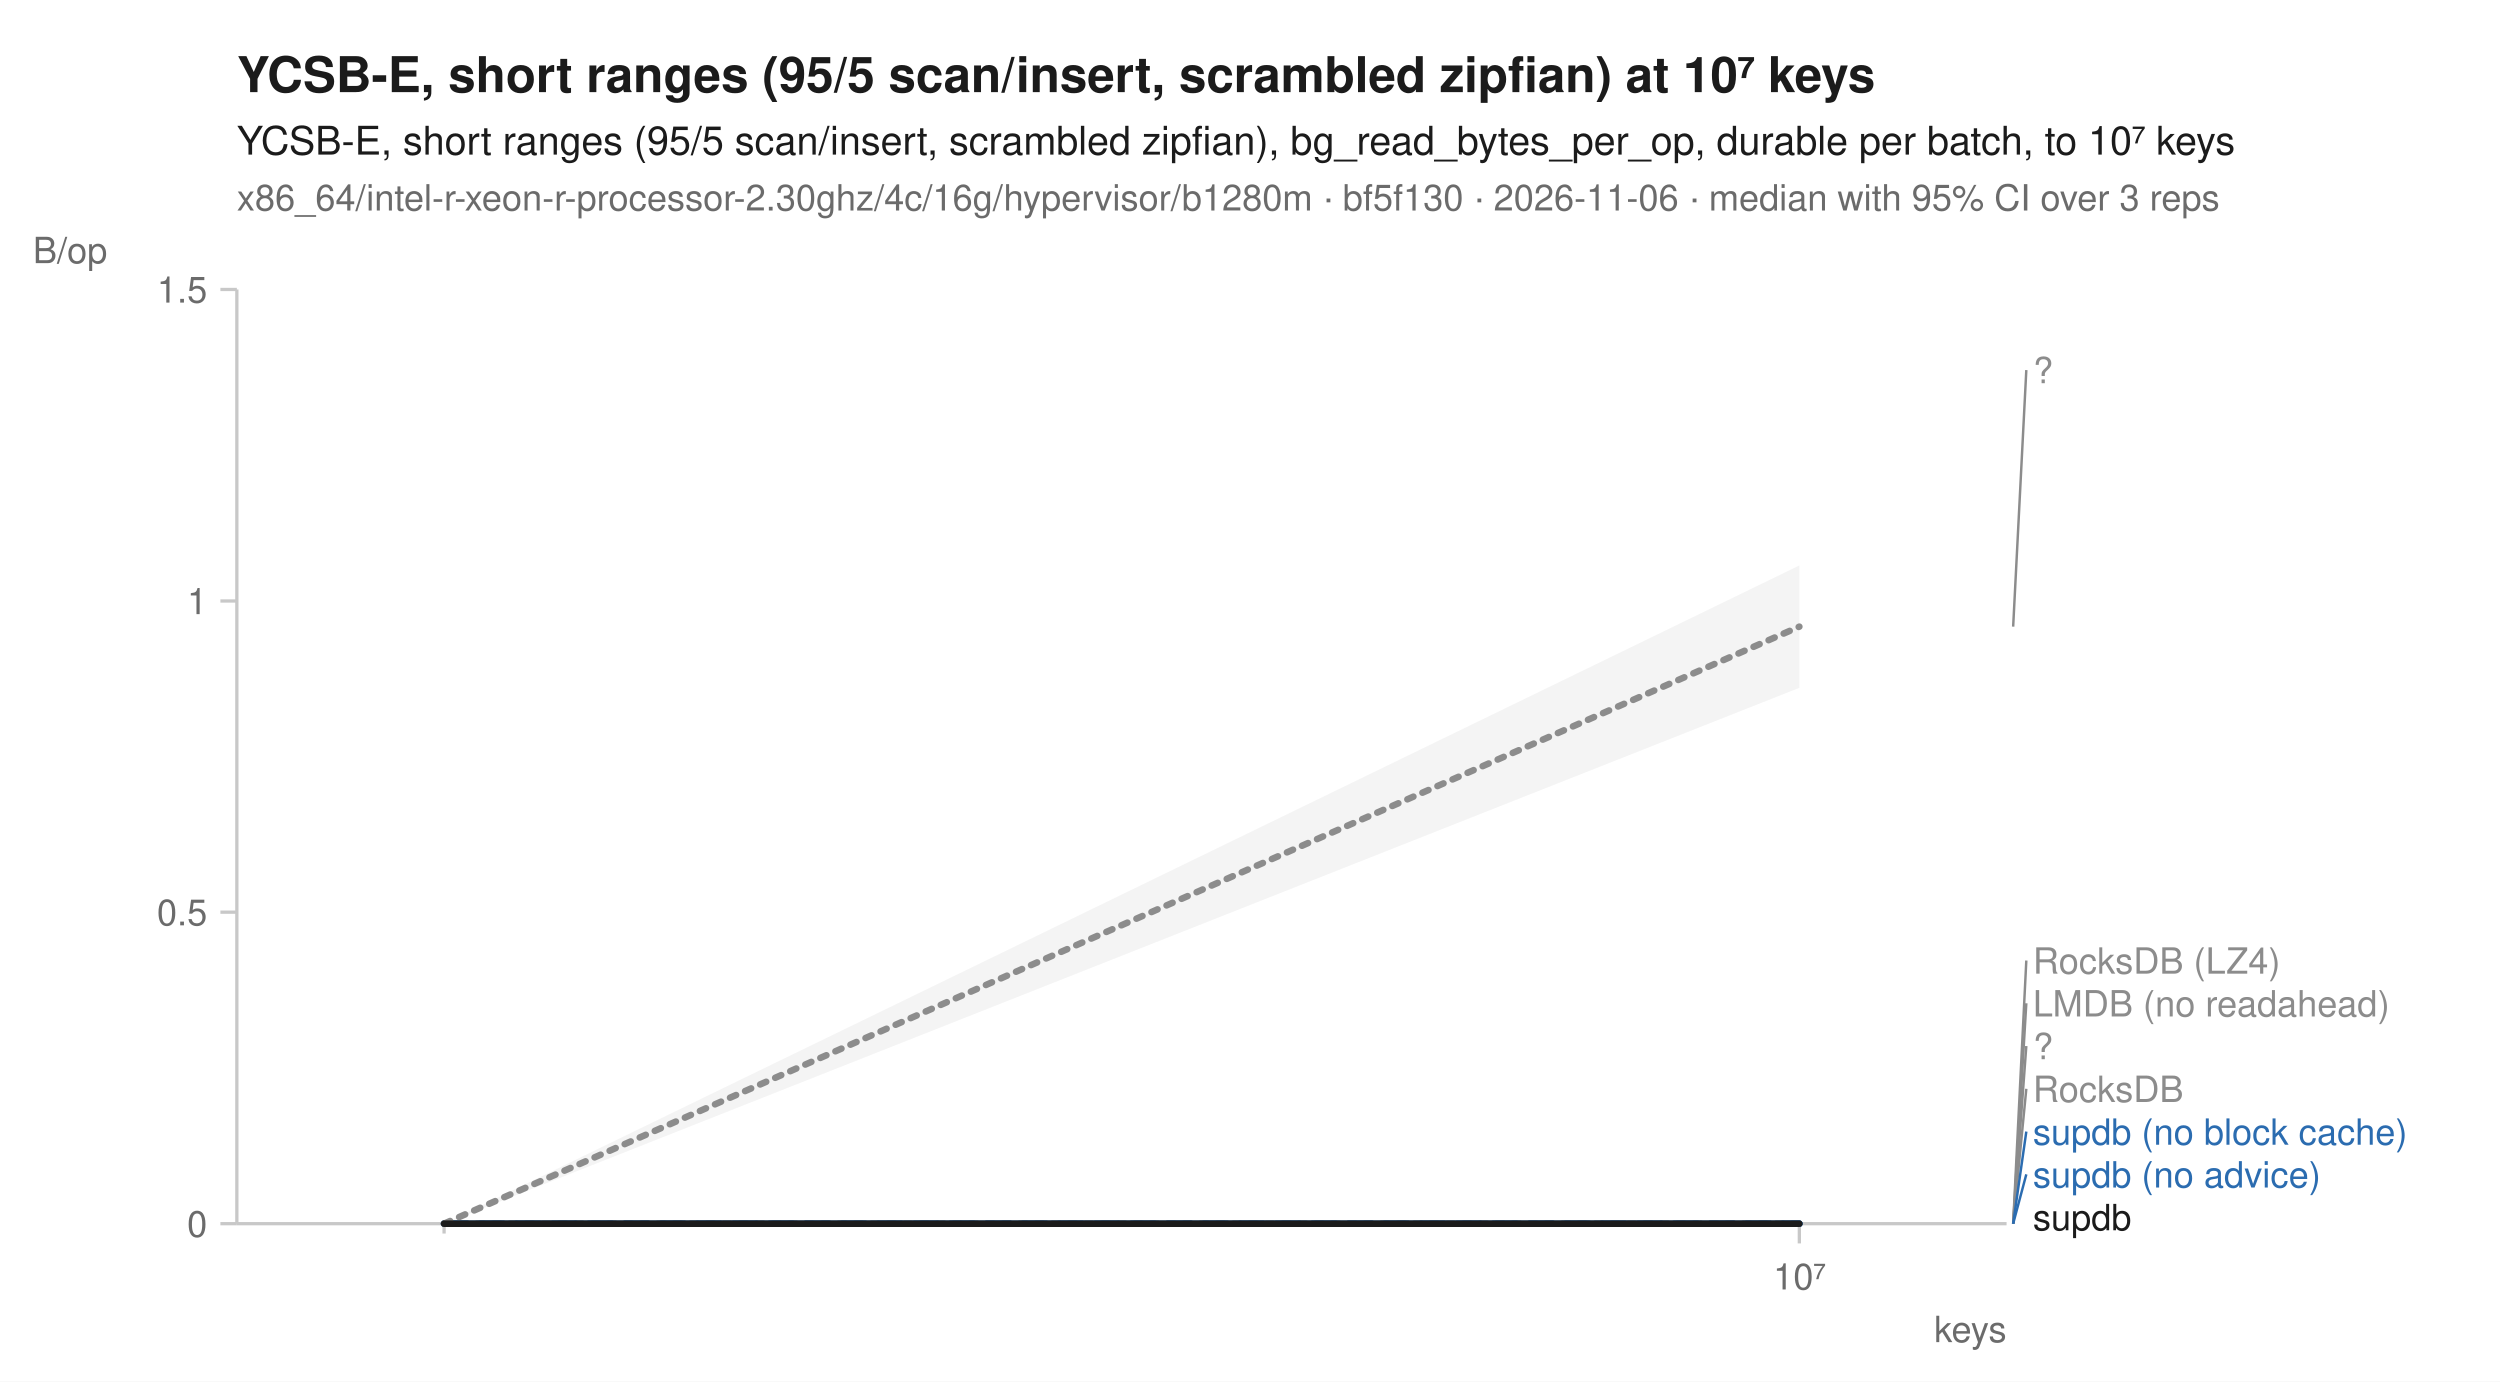
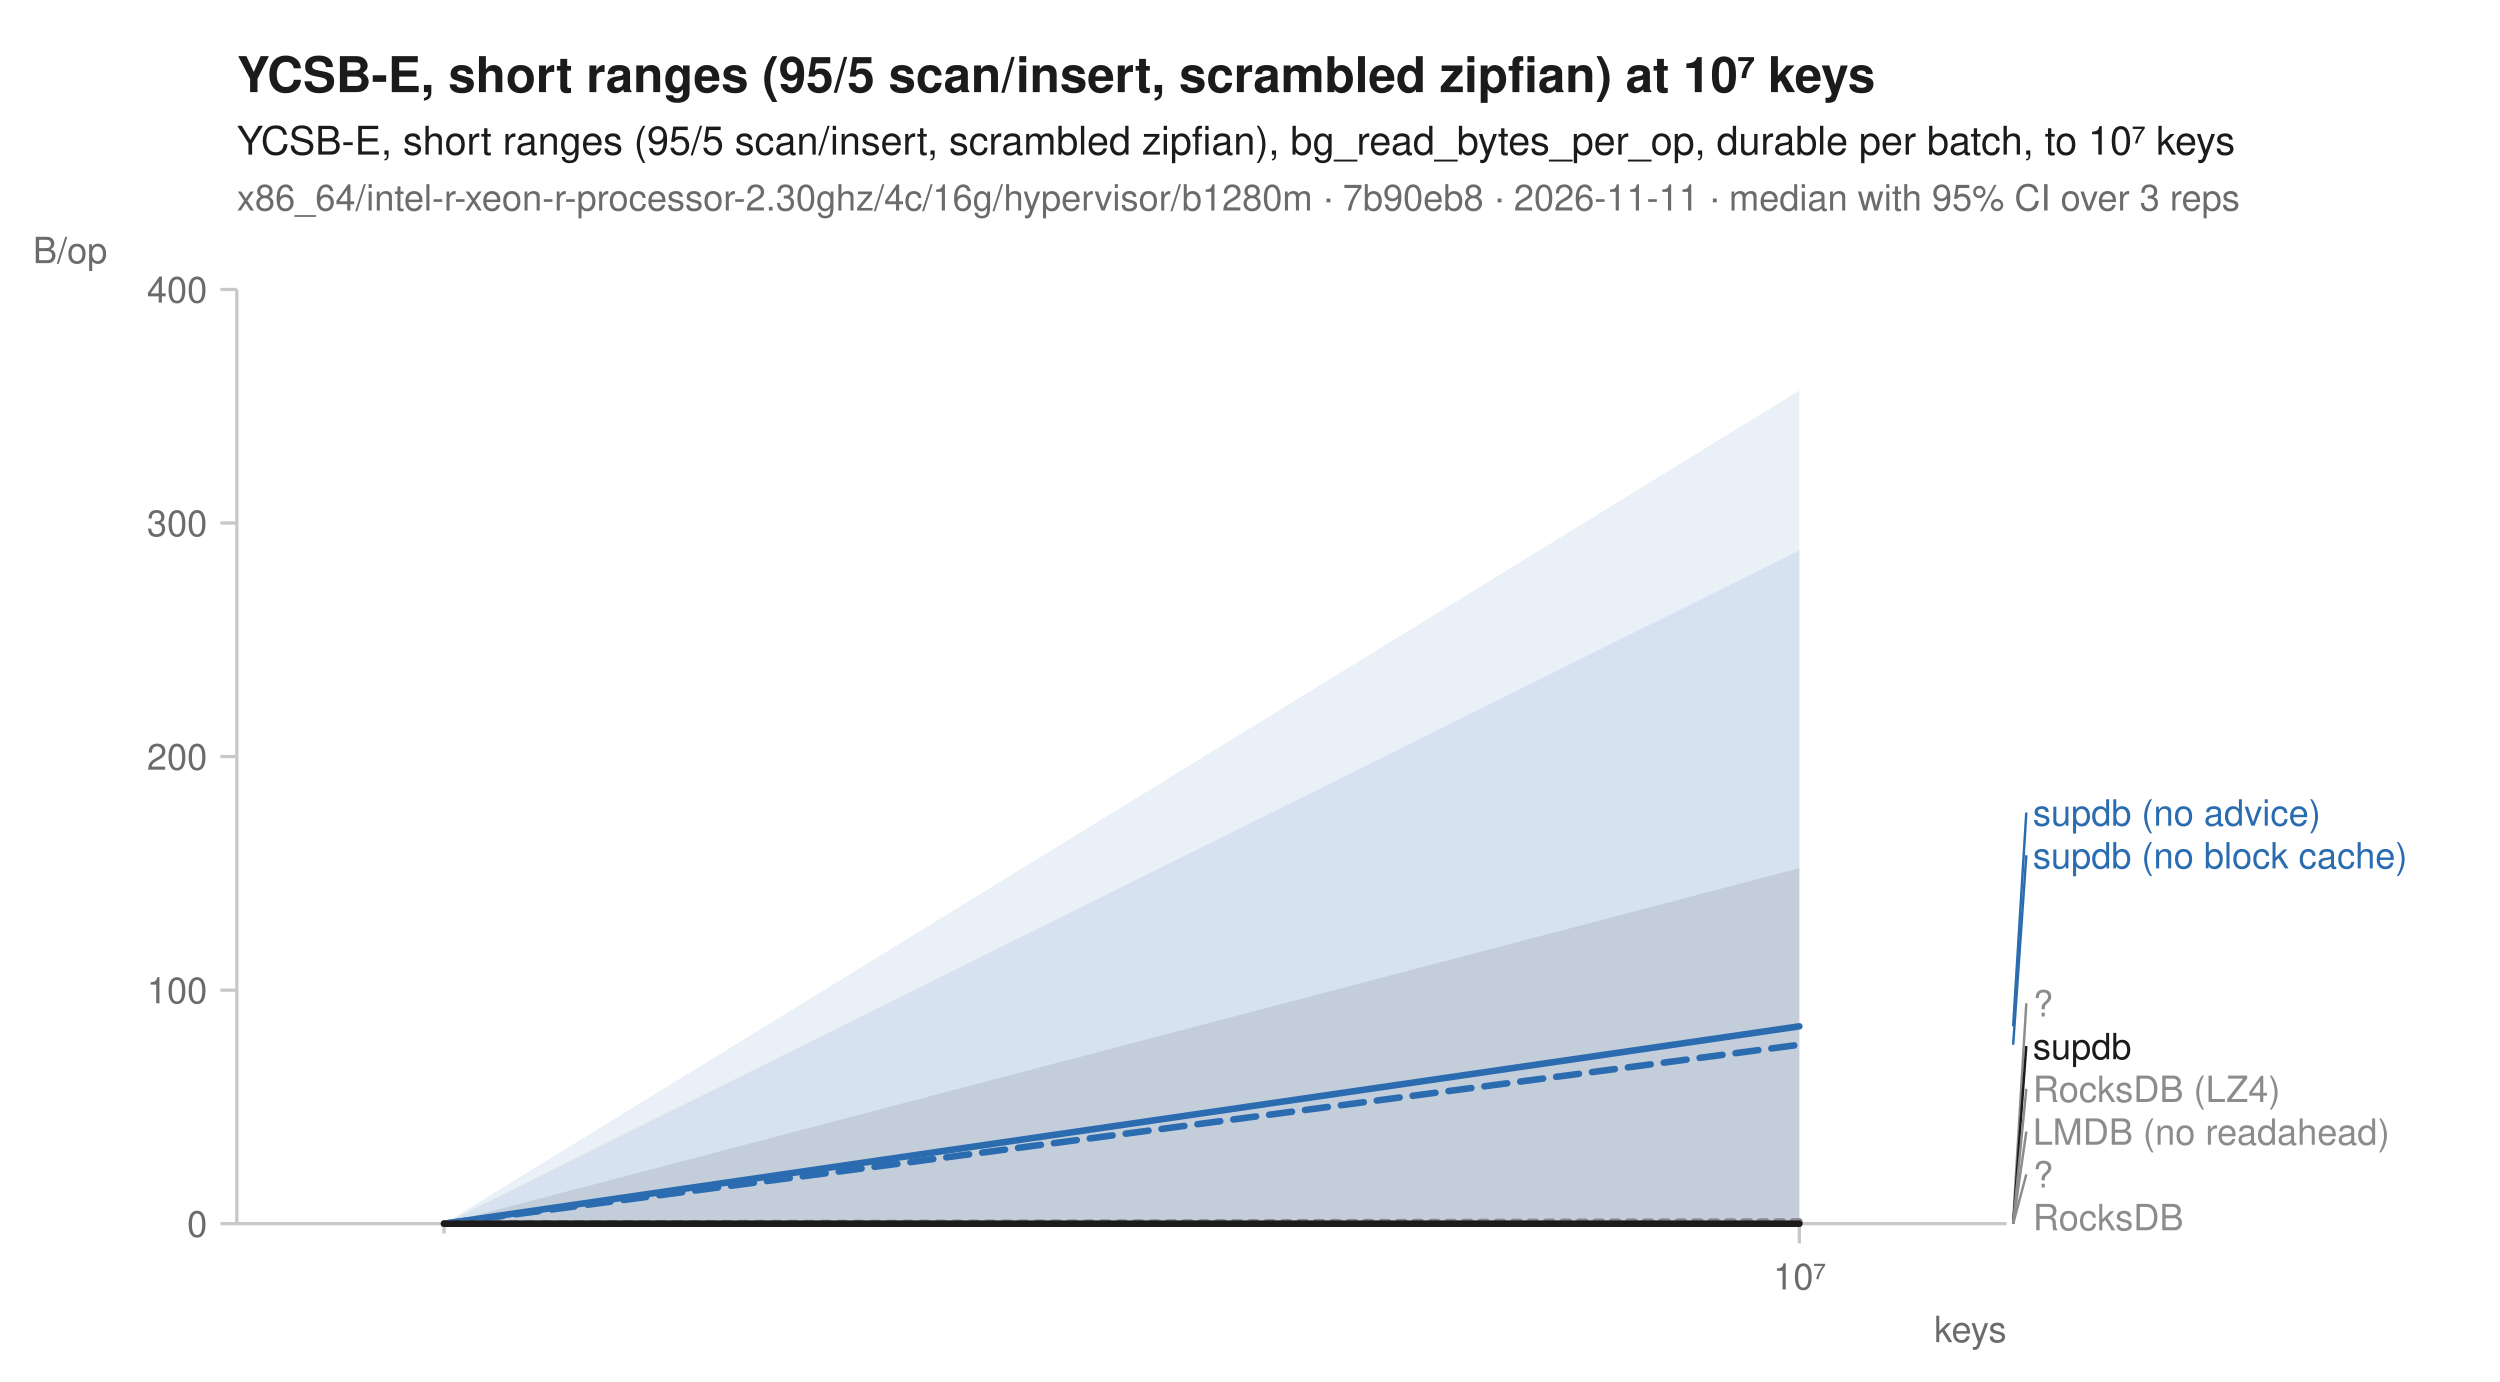
<svg xmlns="http://www.w3.org/2000/svg" width="760" height="420" viewBox="0 0 760 420" font-family="-apple-system, BlinkMacSystemFont, 'Segoe UI', Helvetica, Arial, sans-serif" fill="#1b1b1b">
  <rect width="760" height="420" fill="white" />
  <text x="72" y="28" font-size="15" font-weight="600">YCSB-E, short ranges (95/5 scan/insert, scrambled zipfian) at 10⁷ keys</text>
  <text x="72" y="47" font-size="12">YCSB-E, short ranges (95/5 scan/insert, scrambled zipfian), bg_read_bytes_per_op, durable per batch, to 10⁷ keys</text>
-   <text x="72" y="64" font-size="11" fill="#6b6b6b">x86_64/intel-r-xeon-r-processor-2.30ghz/4c/16g/hypervisor/b1280m · bf5f130 · 2026-11-06 · median with 95% CI over 3 reps</text>
+   <text x="72" y="64" font-size="11" fill="#6b6b6b">x86_64/intel-r-xeon-r-processor-2.30ghz/4c/16g/hypervisor/b1280m · 7b90eb8 · 2026-11-11 · median with 95% CI over 3 reps</text>
  <line x1="72" y1="372" x2="610" y2="372" stroke="#c8c8c8" stroke-width="1" />
  <line x1="72" y1="88" x2="72" y2="372" stroke="#c8c8c8" stroke-width="1" />
  <line x1="135.0" y1="372" x2="135.0" y2="375" stroke="#c8c8c8" stroke-width="1" />
  <line x1="547.0" y1="372" x2="547.0" y2="378" stroke="#c8c8c8" stroke-width="1" />
  <text x="547.0" y="392" font-size="11" text-anchor="middle" fill="#6b6b6b">10⁷</text>
  <text x="610" y="408" font-size="11" text-anchor="end" fill="#6b6b6b">keys</text>
  <line x1="67" y1="372.0" x2="72" y2="372.0" stroke="#c8c8c8" stroke-width="1" />
  <text x="63" y="376.0" font-size="11" text-anchor="end" fill="#6b6b6b">0</text>
-   <line x1="67" y1="277.3" x2="72" y2="277.3" stroke="#c8c8c8" stroke-width="1" />
-   <text x="63" y="281.3" font-size="11" text-anchor="end" fill="#6b6b6b">0.5</text>
-   <line x1="67" y1="182.7" x2="72" y2="182.7" stroke="#c8c8c8" stroke-width="1" />
-   <text x="63" y="186.7" font-size="11" text-anchor="end" fill="#6b6b6b">1</text>
+   <line x1="67" y1="301.0" x2="72" y2="301.0" stroke="#c8c8c8" stroke-width="1" />
+   <text x="63" y="305.0" font-size="11" text-anchor="end" fill="#6b6b6b">100</text>
+   <line x1="67" y1="230.0" x2="72" y2="230.0" stroke="#c8c8c8" stroke-width="1" />
+   <text x="63" y="234.0" font-size="11" text-anchor="end" fill="#6b6b6b">200</text>
+   <line x1="67" y1="159.0" x2="72" y2="159.0" stroke="#c8c8c8" stroke-width="1" />
+   <text x="63" y="163.0" font-size="11" text-anchor="end" fill="#6b6b6b">300</text>
  <line x1="67" y1="88.0" x2="72" y2="88.0" stroke="#c8c8c8" stroke-width="1" />
-   <text x="63" y="92.0" font-size="11" text-anchor="end" fill="#6b6b6b">1.5</text>
+   <text x="63" y="92.0" font-size="11" text-anchor="end" fill="#6b6b6b">400</text>
  <text x="10" y="80" font-size="11" text-anchor="start" fill="#6b6b6b">B/op</text>
+   <path d="M135.0,372.0 L547.0,371.8 L547.0,372.0 L135.0,372.0 Z" fill="#8c8c8c" fill-opacity="0.10" />
  <path d="M135.0,372.0 L547.0,372.0 L547.0,372.0 L135.0,372.0 Z" fill="#8c8c8c" fill-opacity="0.10" />
  <path d="M135.0,372.0 L547.0,372.0 L547.0,372.0 L135.0,372.0 Z" fill="#8c8c8c" fill-opacity="0.10" />
-   <path d="M135.0,372.0 L547.0,372.0 L547.0,372.0 L135.0,372.0 Z" fill="#8c8c8c" fill-opacity="0.10" />
-   <path d="M135.0,372.0 L547.0,372.0 L547.0,372.0 L135.0,372.0 Z" fill="#8c8c8c" fill-opacity="0.10" />
-   <path d="M135.0,372.0 L547.0,372.0 L547.0,372.0 L135.0,372.0 Z" fill="#2b6cb0" fill-opacity="0.10" />
-   <path d="M135.0,372.0 L547.0,372.0 L547.0,372.0 L135.0,372.0 Z" fill="#2b6cb0" fill-opacity="0.10" />
-   <path d="M135.0,372.0 L547.0,171.9 L547.0,209.1 L135.0,372.0 Z" fill="#8c8c8c" fill-opacity="0.10" />
-   <path d="M135.0,372.0 L547.0,372.0 L547.0,372.0 L135.0,372.0 Z" fill="#1b1b1b" fill-opacity="0.10" />
+   <path d="M135.0,372.0 L547.0,371.6 L547.0,372.0 L135.0,372.0 Z" fill="#8c8c8c" fill-opacity="0.10" />
+   <path d="M135.0,372.0 L547.0,167.3 L547.0,372.0 L135.0,372.0 Z" fill="#2b6cb0" fill-opacity="0.10" />
+   <path d="M135.0,372.0 L547.0,118.7 L547.0,372.0 L135.0,372.0 Z" fill="#2b6cb0" fill-opacity="0.10" />
+   <path d="M135.0,372.0 L547.0,371.3 L547.0,371.5 L135.0,372.0 Z" fill="#8c8c8c" fill-opacity="0.10" />
+   <path d="M135.0,372.0 L547.0,263.9 L547.0,372.0 L135.0,372.0 Z" fill="#1b1b1b" fill-opacity="0.10" />
  <path d="M135.0,372.0 L547.0,372.0 " fill="none" stroke="#8c8c8c" stroke-width="1.6" stroke-linejoin="round" stroke-linecap="round" stroke-dasharray="1,3" />
  <path d="M135.0,372.0 L547.0,372.0 " fill="none" stroke="#8c8c8c" stroke-width="1.6" stroke-linejoin="round" stroke-linecap="round" stroke-dasharray="4,2" />
  <path d="M135.0,372.0 L547.0,372.0 " fill="none" stroke="#8c8c8c" stroke-width="2" stroke-linejoin="round" stroke-linecap="round" stroke-dasharray="2,3" />
  <path d="M135.0,372.0 L547.0,372.0 " fill="none" stroke="#8c8c8c" stroke-width="1.6" stroke-linejoin="round" stroke-linecap="round" stroke-dasharray="7,4" />
-   <path d="M135.0,372.0 L547.0,372.0 " fill="none" stroke="#2b6cb0" stroke-width="2" stroke-linejoin="round" stroke-linecap="round" stroke-dasharray="7,4" />
-   <path d="M135.0,372.0 L547.0,372.0 " fill="none" stroke="#2b6cb0" stroke-width="2" stroke-linejoin="round" stroke-linecap="round" />
-   <path d="M135.0,372.0 L547.0,190.5 " fill="none" stroke="#8c8c8c" stroke-width="2" stroke-linejoin="round" stroke-linecap="round" stroke-dasharray="2,3" />
+   <path d="M135.0,372.0 L547.0,317.6 " fill="none" stroke="#2b6cb0" stroke-width="2" stroke-linejoin="round" stroke-linecap="round" stroke-dasharray="7,4" />
+   <path d="M135.0,372.0 L547.0,312.0 " fill="none" stroke="#2b6cb0" stroke-width="2" stroke-linejoin="round" stroke-linecap="round" />
+   <path d="M135.0,372.0 L547.0,371.3 " fill="none" stroke="#8c8c8c" stroke-width="2" stroke-linejoin="round" stroke-linecap="round" stroke-dasharray="2,3" />
  <path d="M135.0,372.0 L547.0,372.0 " fill="none" stroke="#1b1b1b" stroke-width="2" stroke-linejoin="round" stroke-linecap="round" />
-   <line x1="612.0" y1="190.5" x2="616.0" y2="112.5" stroke="#8c8c8c" stroke-width="0.75" />
-   <text x="618.0" y="116.5" font-size="11" fill="#8c8c8c">?</text>
-   <line x1="612.0" y1="372.0" x2="616.0" y2="292.0" stroke="#8c8c8c" stroke-width="0.75" />
-   <text x="618.0" y="296.0" font-size="11" fill="#8c8c8c">RocksDB (LZ4)</text>
-   <line x1="612.0" y1="372.0" x2="616.0" y2="305.0" stroke="#8c8c8c" stroke-width="0.75" />
-   <text x="618.0" y="309.0" font-size="11" fill="#8c8c8c">LMDB (no readahead)</text>
-   <line x1="612.0" y1="372.0" x2="616.0" y2="318.0" stroke="#8c8c8c" stroke-width="0.75" />
-   <text x="618.0" y="322.0" font-size="11" fill="#8c8c8c">?</text>
+   <line x1="612.0" y1="312.0" x2="616.0" y2="247.0" stroke="#2b6cb0" stroke-width="0.75" />
+   <text x="618.0" y="251.0" font-size="11" fill="#2b6cb0">supdb (no advice)</text>
+   <line x1="612.0" y1="317.6" x2="616.0" y2="260.0" stroke="#2b6cb0" stroke-width="0.75" />
+   <text x="618.0" y="264.0" font-size="11" fill="#2b6cb0">supdb (no block cache)</text>
+   <line x1="612.0" y1="371.3" x2="616.0" y2="305.0" stroke="#8c8c8c" stroke-width="0.75" />
+   <text x="618.0" y="309.0" font-size="11" fill="#8c8c8c">?</text>
+   <line x1="612.0" y1="372.0" x2="616.0" y2="318.0" stroke="#1b1b1b" stroke-width="0.75" />
+   <text x="618.0" y="322.0" font-size="11" fill="#1b1b1b">supdb</text>
  <line x1="612.0" y1="372.0" x2="616.0" y2="331.0" stroke="#8c8c8c" stroke-width="0.75" />
-   <text x="618.0" y="335.0" font-size="11" fill="#8c8c8c">RocksDB</text>
-   <line x1="612.0" y1="372.0" x2="616.0" y2="344.0" stroke="#2b6cb0" stroke-width="0.75" />
-   <text x="618.0" y="348.0" font-size="11" fill="#2b6cb0">supdb (no block cache)</text>
-   <line x1="612.0" y1="372.0" x2="616.0" y2="357.0" stroke="#2b6cb0" stroke-width="0.75" />
-   <text x="618.0" y="361.0" font-size="11" fill="#2b6cb0">supdb (no advice)</text>
-   <text x="618.0" y="374.0" font-size="11" fill="#1b1b1b">supdb</text>
+   <text x="618.0" y="335.0" font-size="11" fill="#8c8c8c">RocksDB (LZ4)</text>
+   <line x1="612.0" y1="372.0" x2="616.0" y2="344.0" stroke="#8c8c8c" stroke-width="0.75" />
+   <text x="618.0" y="348.0" font-size="11" fill="#8c8c8c">LMDB (no readahead)</text>
+   <line x1="612.0" y1="372.0" x2="616.0" y2="357.0" stroke="#8c8c8c" stroke-width="0.75" />
+   <text x="618.0" y="361.0" font-size="11" fill="#8c8c8c">?</text>
+   <text x="618.0" y="374.0" font-size="11" fill="#8c8c8c">RocksDB</text>
</svg>
